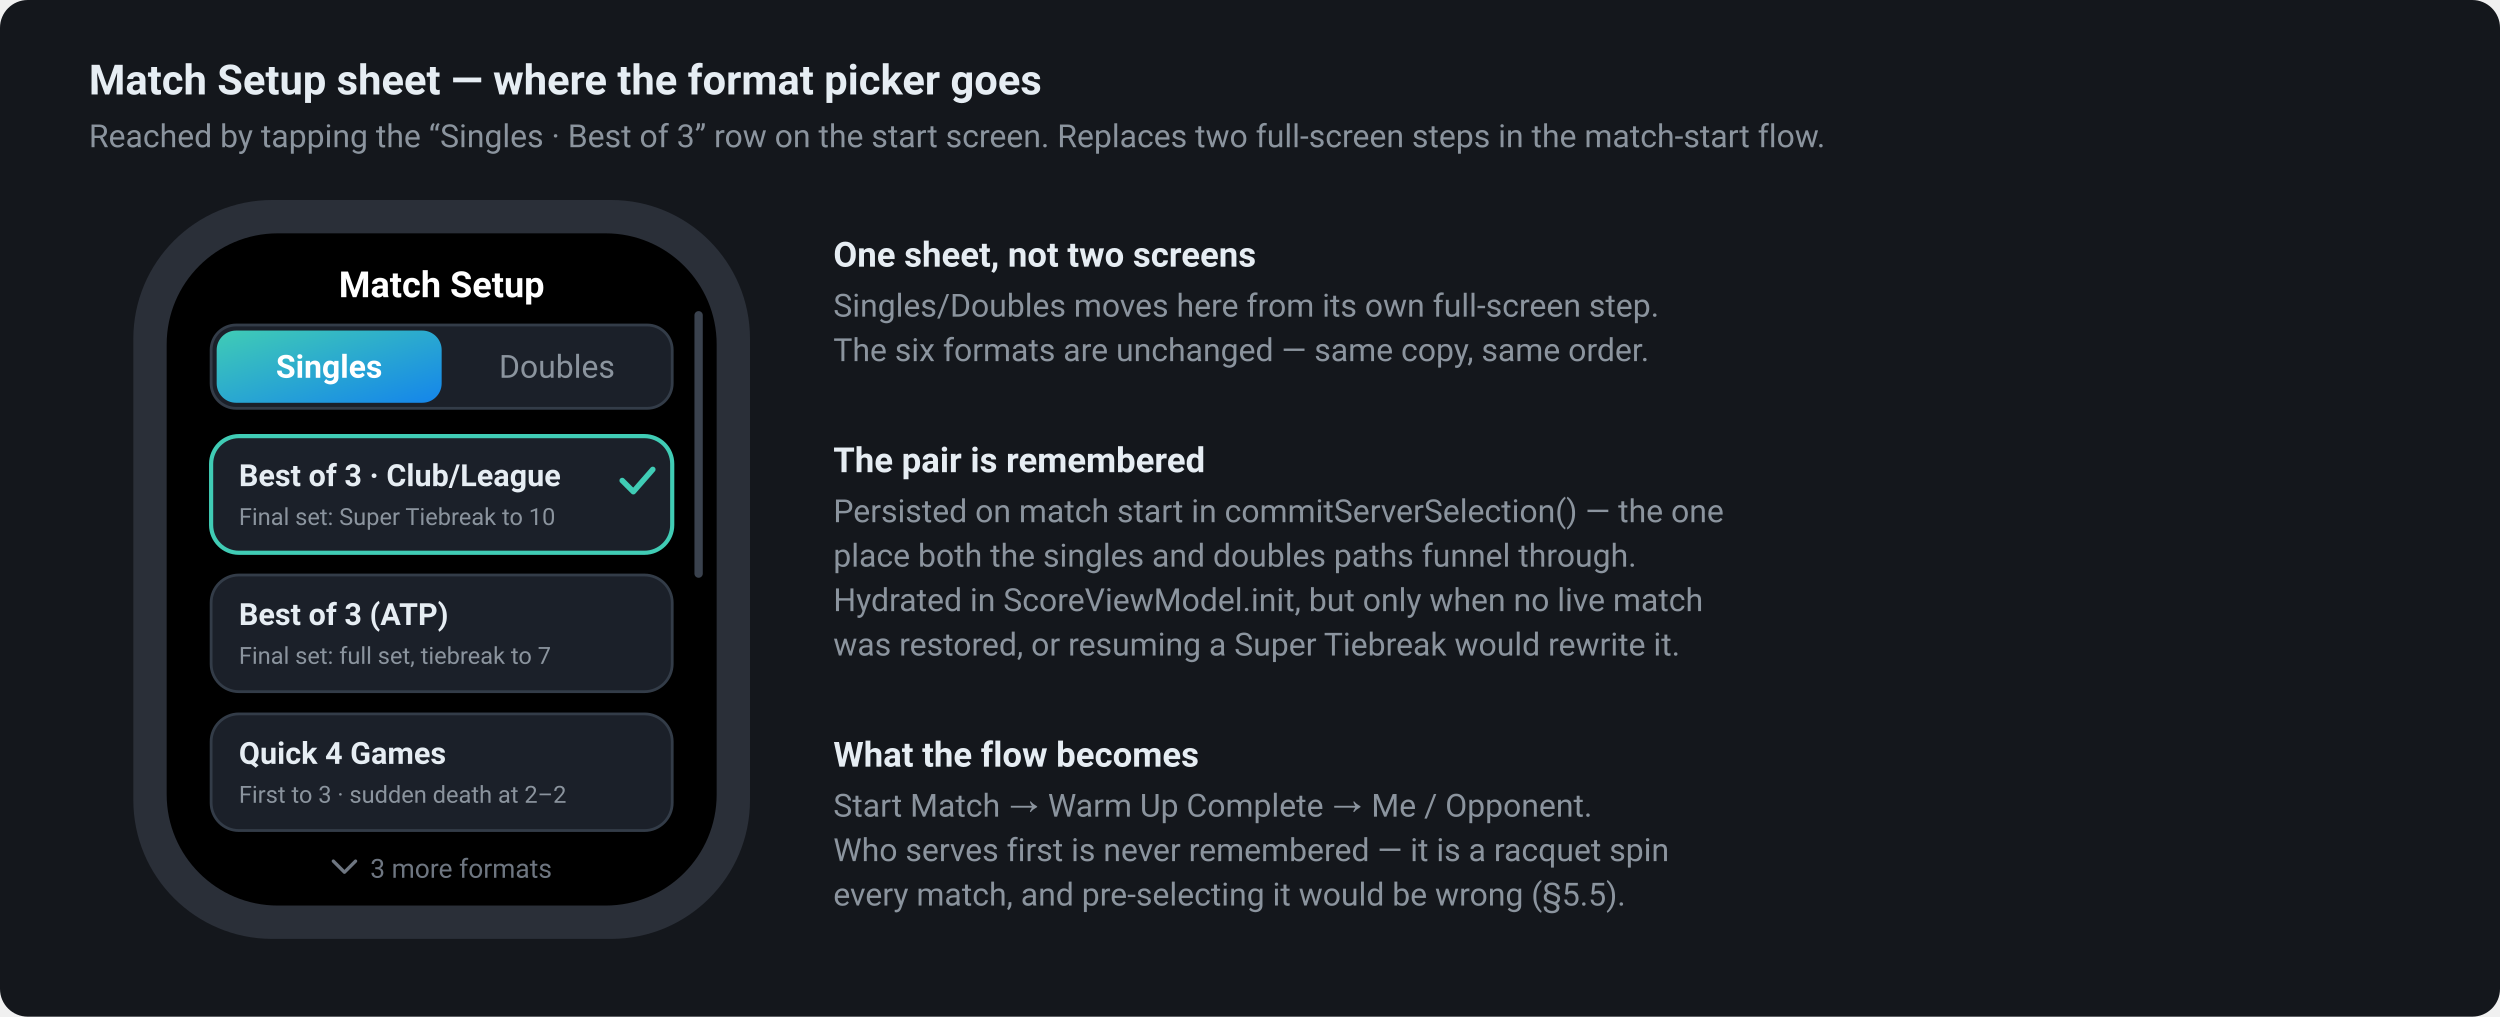
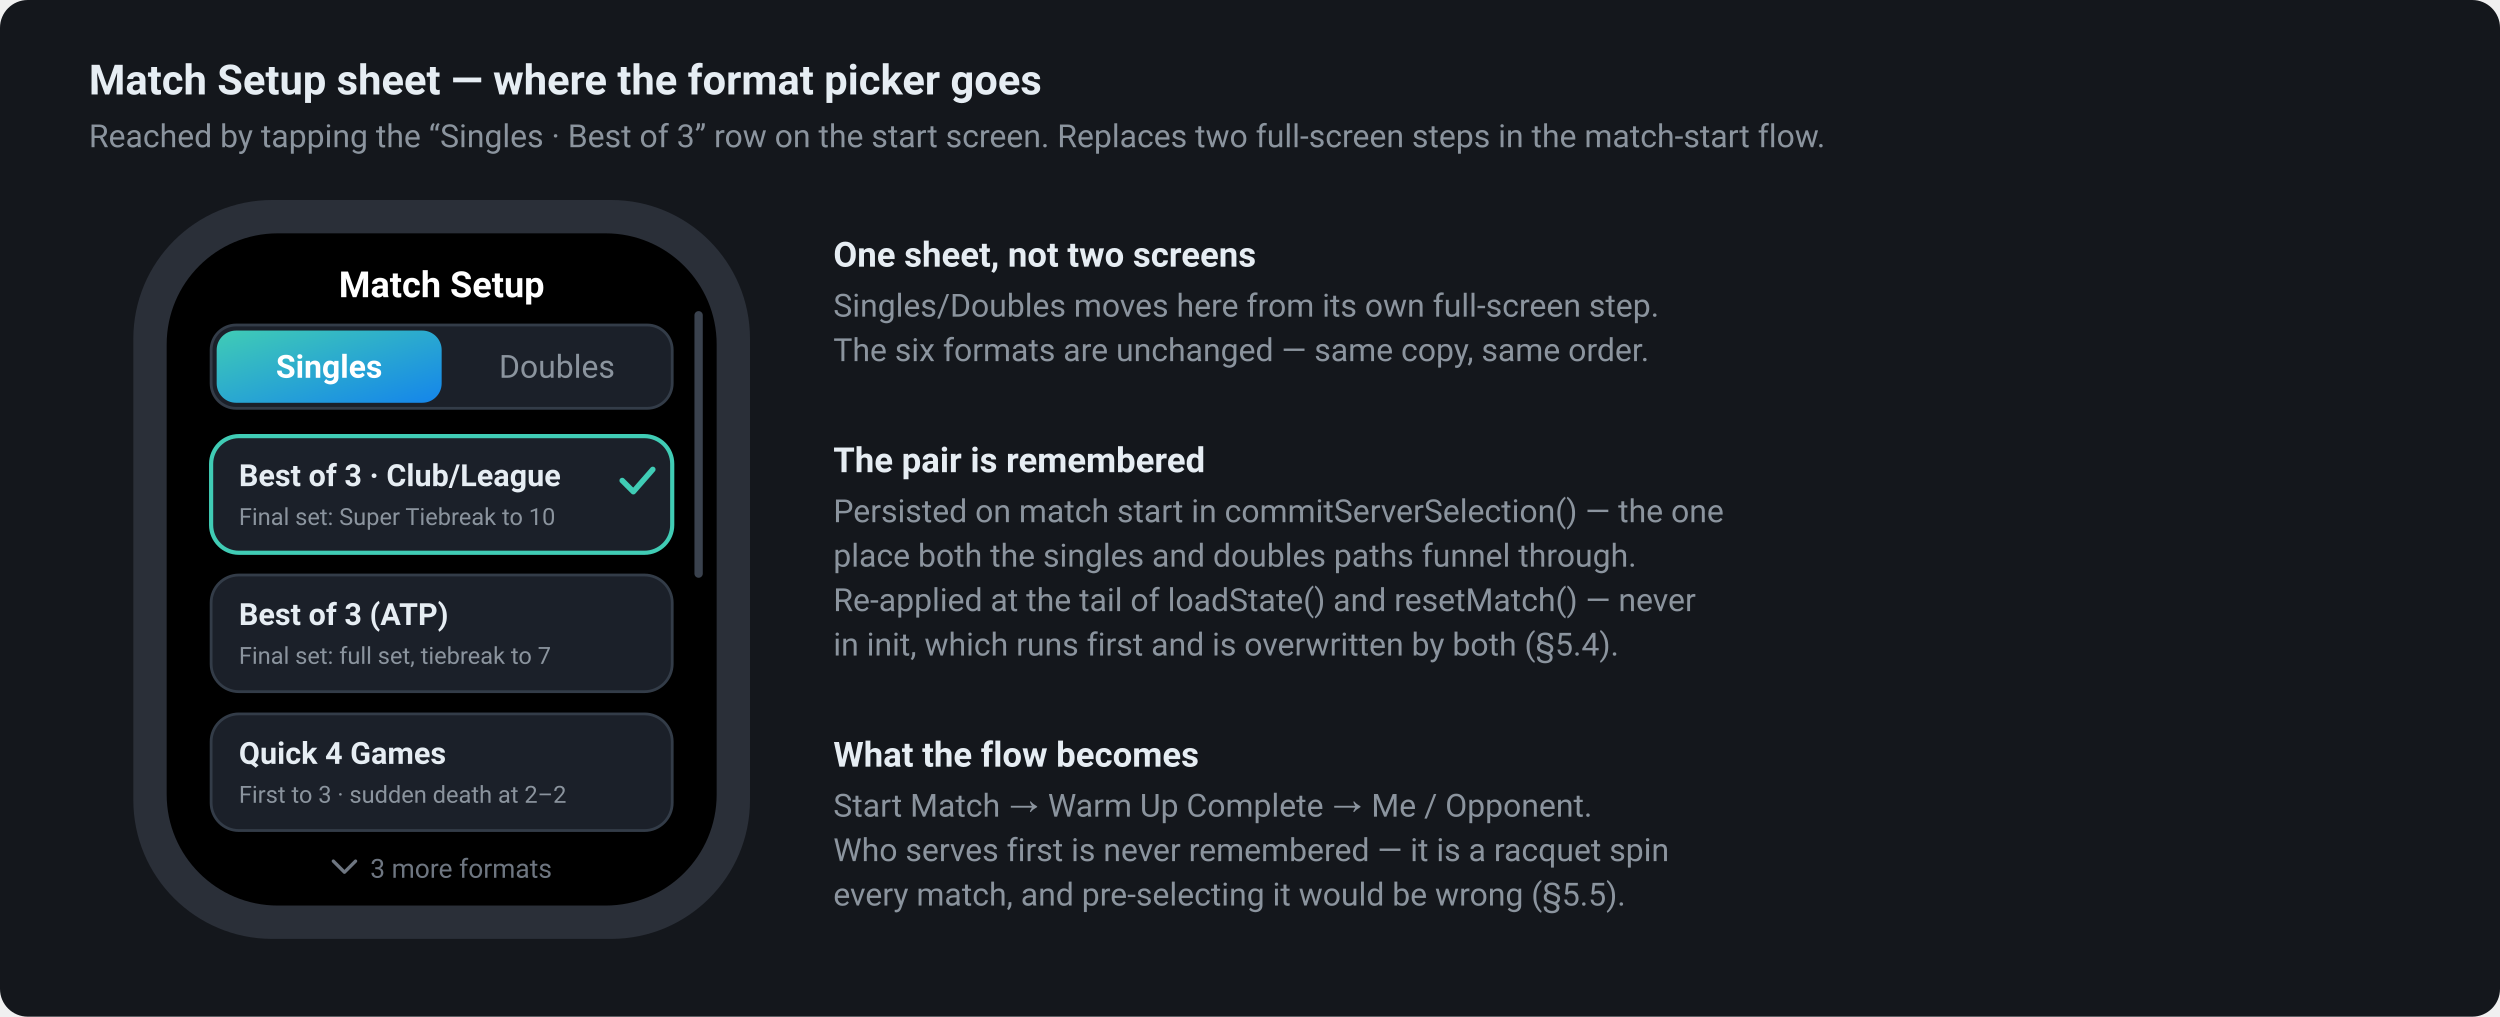
<svg xmlns="http://www.w3.org/2000/svg" width="900" height="366" viewBox="0 0 900 366" font-family="system-ui, -apple-system, 'Segoe UI', Roboto, Helvetica, Arial, sans-serif">
  <defs>
    <linearGradient id="primary" x1="0" y1="0" x2="1" y2="1">
      <stop offset="0" stop-color="#40CCB5" />
      <stop offset="1" stop-color="#1485EB" />
    </linearGradient>
  </defs>
  <rect x="0" y="0" width="900" height="366" rx="10" fill="#14171c" />
  <text x="32" y="34" font-size="15" font-weight="600" fill="#e6edf3">Match Setup sheet — where the format picker goes</text>
  <text x="32" y="53" font-size="11.5" fill="#8b949e">Reached by tapping the “Singles · Best of 3” row on the start screen. Replaces two full-screen steps in the match-start flow.</text>
  <rect x="48" y="72" width="222" height="266" rx="50" fill="#2a2f38" />
  <rect x="60" y="84" width="198" height="242" rx="40" fill="#000" />
  <text x="159" y="107" font-size="13" font-weight="600" fill="#fff" text-anchor="middle">Match Setup</text>
  <rect x="76" y="117" width="166" height="30" rx="9" fill="#1b2029" stroke="#333c48" />
  <rect x="78" y="119" width="81" height="26" rx="7" fill="url(#primary)" />
  <text x="118.5" y="136" font-size="11.5" font-weight="600" fill="#fff" text-anchor="middle">Singles</text>
  <text x="200.5" y="136" font-size="11.5" fill="#8b949e" text-anchor="middle">Doubles</text>
  <rect x="76" y="157" width="166" height="42" rx="10" fill="#1b2029" stroke="#40CCB5" stroke-width="1.5" />
  <text x="86" y="175" font-size="11" font-weight="600" fill="#e6edf3">Best of 3 · Club/League</text>
  <text x="86" y="189" font-size="8.5" fill="#8b949e">Final set: Super Tiebreak to 10</text>
  <path d="M224,173 L228,177 L235,169" fill="none" stroke="#40CCB5" stroke-width="2" stroke-linecap="round" stroke-linejoin="round" />
  <rect x="76" y="207" width="166" height="42" rx="10" fill="#1b2029" stroke="#333c48" stroke-width="1" />
  <text x="86" y="225" font-size="11" font-weight="600" fill="#e6edf3">Best of 3 (ATP)</text>
  <text x="86" y="239" font-size="8.5" fill="#8b949e">Final set: full set, tiebreak to 7</text>
  <rect x="76" y="257" width="166" height="42" rx="10" fill="#1b2029" stroke="#333c48" stroke-width="1" />
  <text x="86" y="275" font-size="11" font-weight="600" fill="#e6edf3">Quick 4 Games</text>
  <text x="86" y="289" font-size="8.5" fill="#8b949e">First to 3 · sudden death at 2–2</text>
  <path d="M120,310 L124,314 L128,310" fill="none" stroke="#6e7681" stroke-width="1.2" stroke-linecap="round" stroke-linejoin="round" />
  <text x="166" y="316" font-size="9.5" fill="#6e7681" text-anchor="middle">3 more formats</text>
  <rect x="250" y="112" width="3" height="96" rx="1.5" fill="#3a424e" />
  <text x="300" y="96" font-size="12.5" font-weight="700" fill="#e6edf3">One sheet, not two screens</text>
  <text x="300" y="114" font-size="11.5" fill="#8b949e">Singles/Doubles moves here from its own full-screen step.</text>
  <text x="300" y="130" font-size="11.5" fill="#8b949e">The six formats are unchanged — same copy, same order.</text>
  <text x="300" y="170" font-size="12.5" font-weight="700" fill="#e6edf3">The pair is remembered</text>
  <text x="300" y="188" font-size="11.5" fill="#8b949e">Persisted on match start in commitServerSelection() — the one</text>
  <text x="300" y="204" font-size="11.5" fill="#8b949e">place both the singles and doubles paths funnel through.</text>
-   <text x="300" y="220" font-size="11.5" fill="#8b949e">Hydrated in ScoreViewModel.init, but only when no live match</text>
-   <text x="300" y="236" font-size="11.5" fill="#8b949e">was restored, or resuming a Super Tiebreak would rewrite it.</text>
+   <text x="300" y="220" font-size="11.5" fill="#8b949e">Re-applied at the tail of loadState() and resetMatch() — never</text>
+   <text x="300" y="236" font-size="11.5" fill="#8b949e">in init, which runs first and is overwritten by both (§5.4).</text>
  <text x="300" y="276" font-size="12.5" font-weight="700" fill="#e6edf3">What the flow becomes</text>
  <text x="300" y="294" font-size="11.5" fill="#8b949e">Start Match  →  Warm Up Complete  →  Me / Opponent.</text>
  <text x="300" y="310" font-size="11.5" fill="#8b949e">Who serves first is never remembered — it is a racquet spin</text>
  <text x="300" y="326" font-size="11.5" fill="#8b949e">every match, and pre-selecting it would be wrong (§5.5).</text>
</svg>
